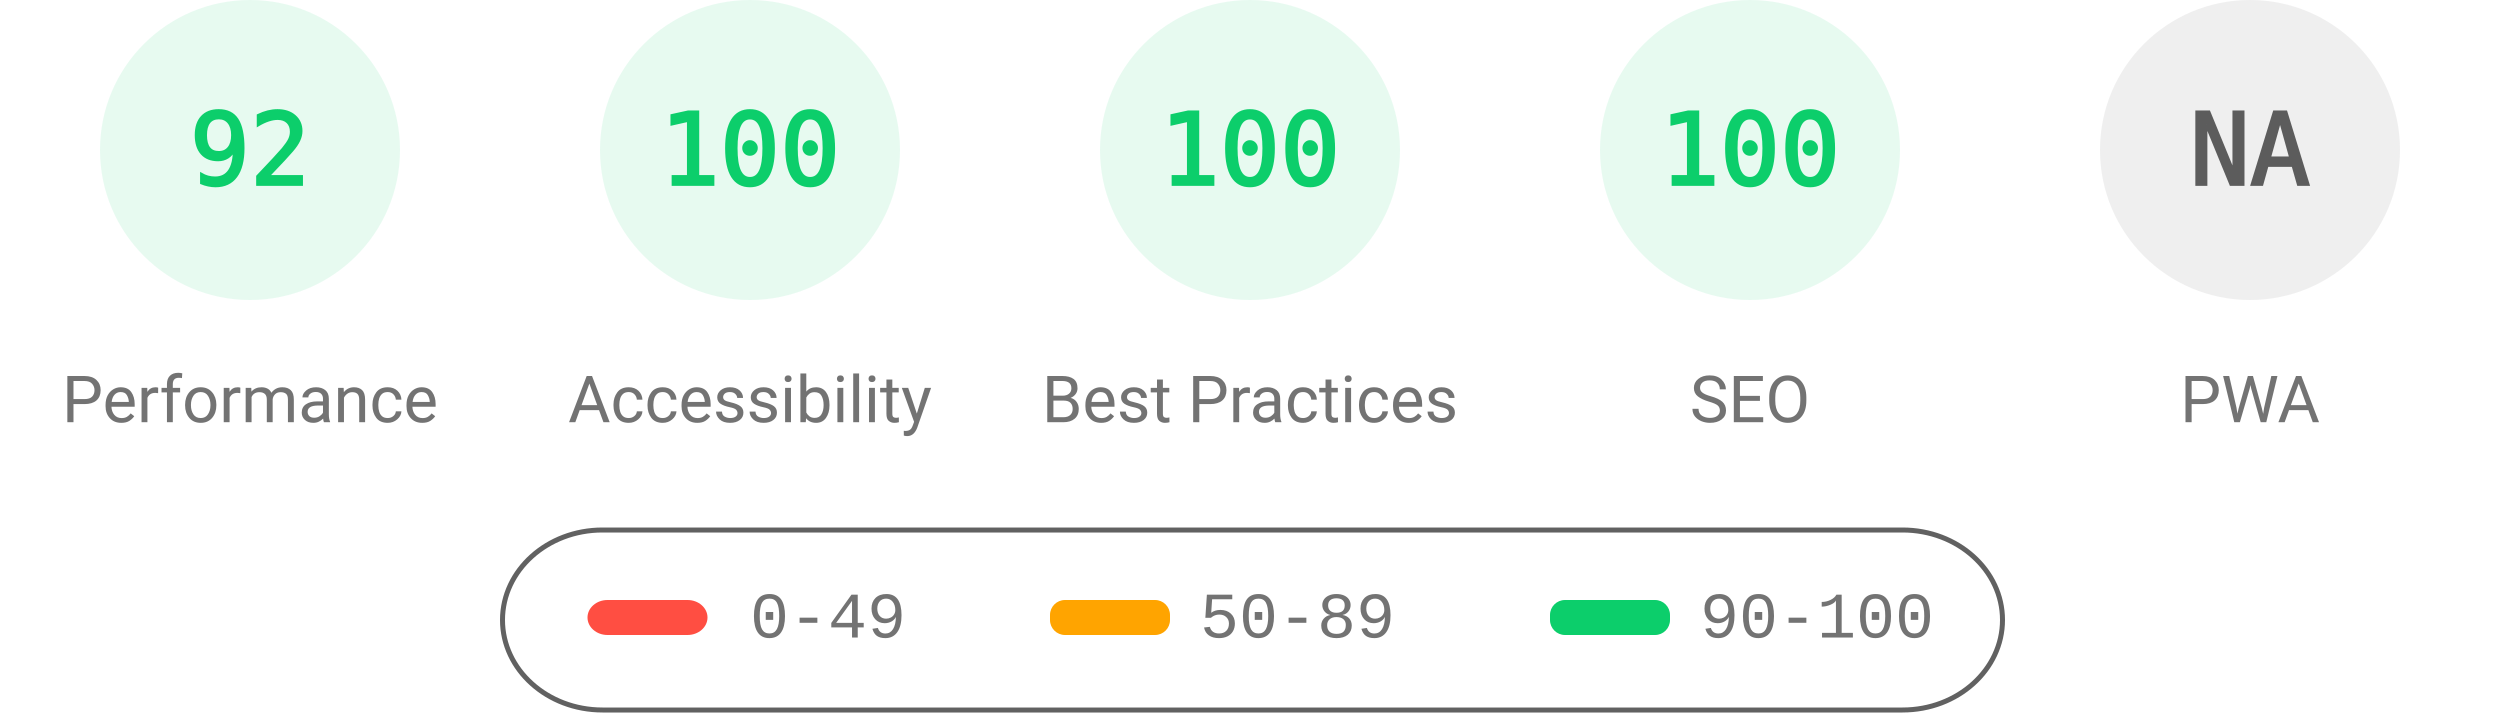
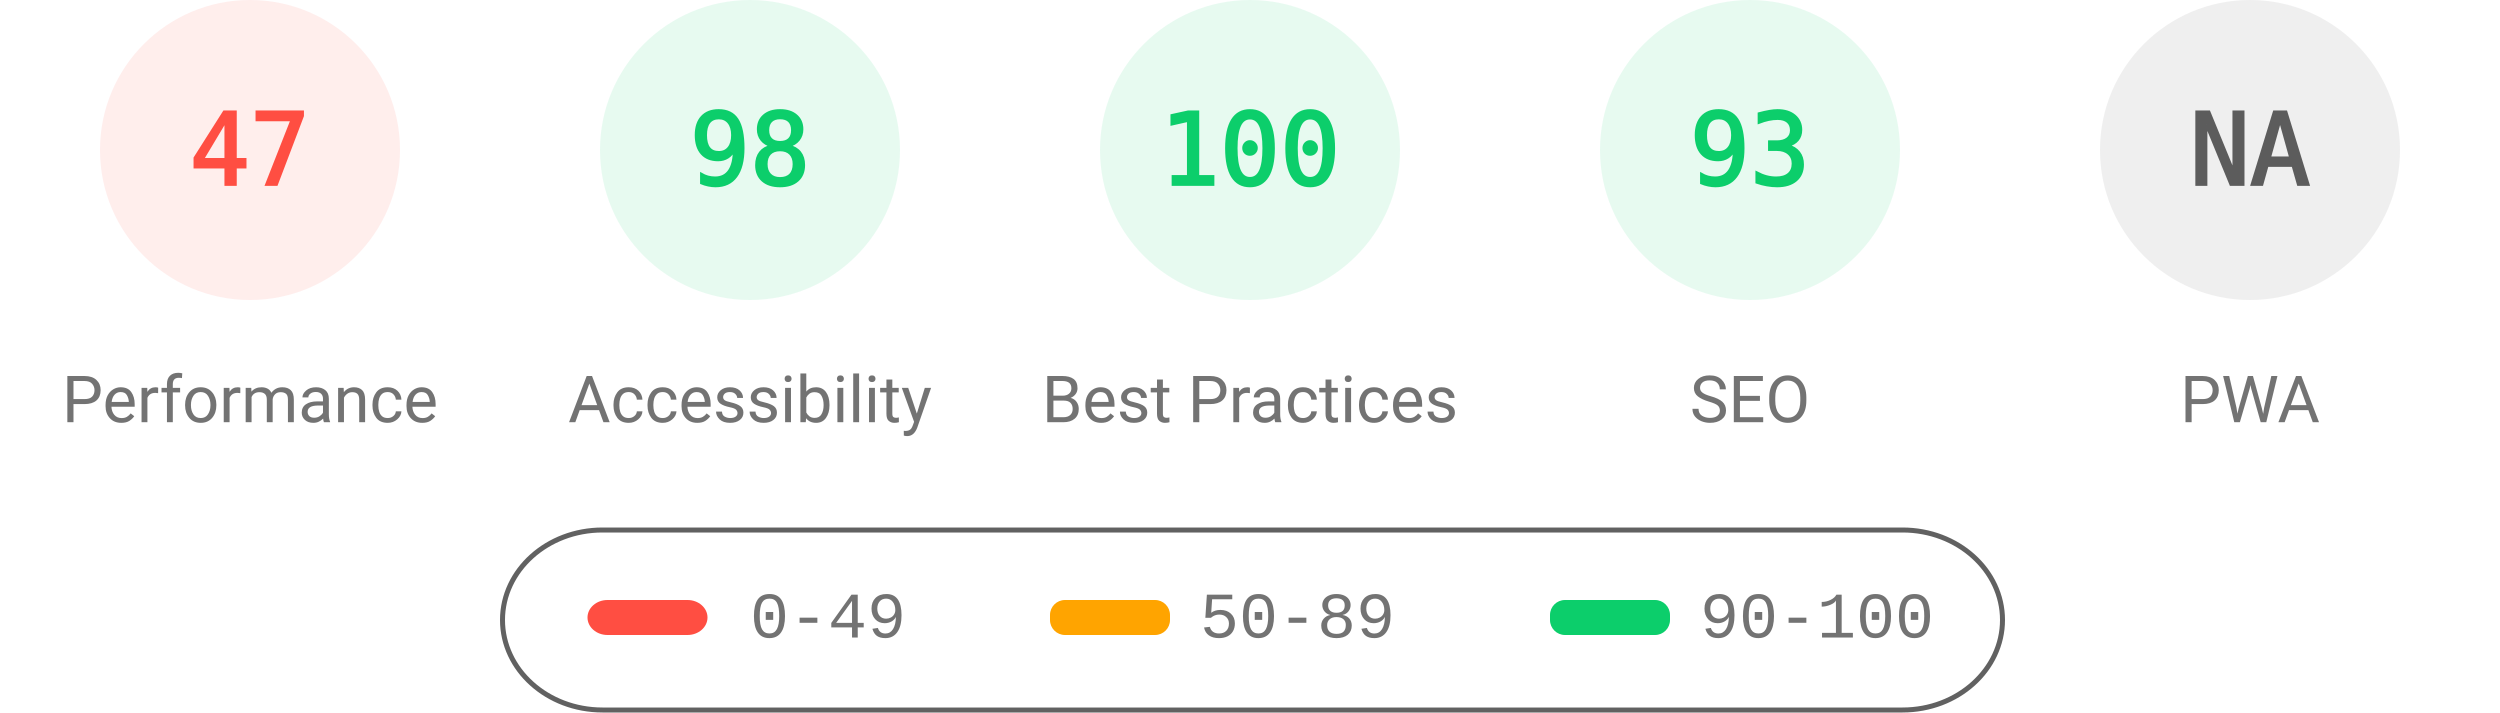
<svg xmlns="http://www.w3.org/2000/svg" fill="none" width="1000" height="285">
  <style>.gauge-base{opacity:.1}.gauge-arc{fill:none;animation-delay:250ms;stroke-linecap:round;transform:rotate(-90deg);transform-origin:100px 60px;animation:load-gauge 1s ease forwards}.guage-text{font-size:40px;font-family:monospace;text-align:center}.guage-red{color:#ff4e42;fill:#ff4e42;stroke:#ff4e42}.guage-orange{color:#ffa400;fill:#ffa400;stroke:#ffa400}.guage-green{color:#0cce6b;fill:#0cce6b;stroke:#0cce6b}.guage-undefined{color:#5c5c5c;fill:#5c5c5c;stroke:#5c5c5c}.guage-title{color:#737373;fill:#737373;stroke:none;font-size:26px;line-height:26px;font-family:Roboto,Halvetica,Arial,sans-serif}@keyframes load-gauge{from{stroke-dasharray:0 352.858}}</style>
-   <svg class="guage-div guage-perf guage-green" viewBox="0 0 200 200" width="200" height="200">
+   <svg class="guage-div guage-perf guage-red" viewBox="0 0 200 200" width="200" height="200">
    <circle class="gauge-base" r="56" cx="100" cy="60" stroke-width="8" />
-     <circle class="gauge-arc guage-arc-1" r="56" cx="100" cy="60" stroke-width="8" style="stroke-dasharray:323.709,351.858" />
-     <text class="guage-text" x="100" y="60" alignment-baseline="central" dominant-baseline="central" text-anchor="middle">92</text>
+     <circle class="gauge-arc guage-arc-1" r="56" cx="100" cy="60" stroke-width="8" style="stroke-dasharray:165.373,351.858" />
+     <text class="guage-text" x="100" y="60" alignment-baseline="central" dominant-baseline="central" text-anchor="middle">47</text>
    <text class="guage-title" x="100" y="160" alignment-baseline="central" dominant-baseline="central" text-anchor="middle">Performance</text>
  </svg>
  <svg class="guage-div guage-acc guage-green" viewBox="0 0 200 200" width="200" height="200" x="200">
    <circle class="gauge-base" r="56" cx="100" cy="60" stroke-width="8" />
-     <circle class="gauge-arc guage-arc-2" r="56" cx="100" cy="60" stroke-width="8" style="stroke-dasharray:351.858,351.858" />
-     <text class="guage-text" x="100" y="60" alignment-baseline="central" dominant-baseline="central" text-anchor="middle">100</text>
+     <circle class="gauge-arc guage-arc-2" r="56" cx="100" cy="60" stroke-width="8" style="stroke-dasharray:344.821,351.858" />
+     <text class="guage-text" x="100" y="60" alignment-baseline="central" dominant-baseline="central" text-anchor="middle">98</text>
    <text class="guage-title" x="100" y="160" alignment-baseline="central" dominant-baseline="central" text-anchor="middle">Accessibility</text>
  </svg>
  <svg class="guage-div guage-best guage-green" viewBox="0 0 200 200" width="200" height="200" x="400">
    <circle class="gauge-base" r="56" cx="100" cy="60" stroke-width="8" />
    <circle class="gauge-arc guage-arc-3" r="56" cx="100" cy="60" stroke-width="8" style="stroke-dasharray:351.858,351.858" />
    <text class="guage-text" x="100" y="60" alignment-baseline="central" dominant-baseline="central" text-anchor="middle">100</text>
    <text class="guage-title" x="100" y="160" alignment-baseline="central" dominant-baseline="central" text-anchor="middle">Best Practices</text>
  </svg>
  <svg class="guage-div guage-seo guage-green" viewBox="0 0 200 200" width="200" height="200" x="600">
    <circle class="gauge-base" r="56" cx="100" cy="60" stroke-width="8" />
-     <circle class="gauge-arc guage-arc-4" r="56" cx="100" cy="60" stroke-width="8" style="stroke-dasharray:351.858,351.858" />
-     <text class="guage-text" x="100" y="60" alignment-baseline="central" dominant-baseline="central" text-anchor="middle">100</text>
+     <circle class="gauge-arc guage-arc-4" r="56" cx="100" cy="60" stroke-width="8" style="stroke-dasharray:327.228,351.858" />
+     <text class="guage-text" x="100" y="60" alignment-baseline="central" dominant-baseline="central" text-anchor="middle">93</text>
    <text class="guage-title" x="100" y="160" alignment-baseline="central" dominant-baseline="central" text-anchor="middle">SEO</text>
  </svg>
  <svg class="guage-div guage-pwa guage-undefined" viewBox="0 0 200 200" width="200" height="200" x="800">
    <circle class="gauge-base" r="56" cx="100" cy="60" stroke-width="8" />
    <circle class="gauge-arc guage-arc-4" r="56" cx="100" cy="60" stroke-width="8" style="stroke-dasharray:351.858,351.858" />
    <text class="guage-text" x="100" y="60" alignment-baseline="central" dominant-baseline="central" text-anchor="middle">NA</text>
    <text class="guage-title" x="100" y="160" alignment-baseline="central" dominant-baseline="central" text-anchor="middle">PWA</text>
  </svg>
  <svg width="604" height="76" x="200" y="210">
    <path fill="none" id="canvas_background" d="M-1-1h604v80H-1z" />
    <rect fill-opacity="0" stroke="#616161" stroke-width="2" rx="40" id="svg_2" height="72" width="600" y="2" x="1" fill="#000" />
    <rect stroke="#000" rx="8" id="svg_3" height="14" width="48" y="30" x="35" stroke-opacity="null" stroke-width="0" fill="#ff4e42" />
    <rect stroke="#000" rx="6" id="svg_4" height="14" width="48" y="30" x="220" stroke-opacity="null" stroke-width="0" fill="#ffa400" />
    <rect stroke="#000" rx="6" id="svg_5" height="14" width="48" y="30" x="420" stroke-opacity="null" stroke-width="0" fill="#0cce6b" />
    <text xml:space="preserve" text-anchor="start" font-family="'Courier New', Courier, monospace" font-size="26" id="svg_6" y="45" x="100" stroke-opacity="null" stroke-width="0" stroke="#000" fill="#737373">0-49</text>
    <text xml:space="preserve" text-anchor="start" font-family="'Courier New', Courier, monospace" font-size="26" id="svg_7" y="45" x="280" stroke-opacity="null" stroke-width="0" stroke="#000" fill="#737373">50-89</text>
    <text xml:space="preserve" text-anchor="start" font-family="'Courier New', Courier, monospace" font-size="26" id="svg_8" y="45" x="480" stroke-opacity="null" stroke-width="0" stroke="#000" fill="#737373">90-100</text>
  </svg>
</svg>
